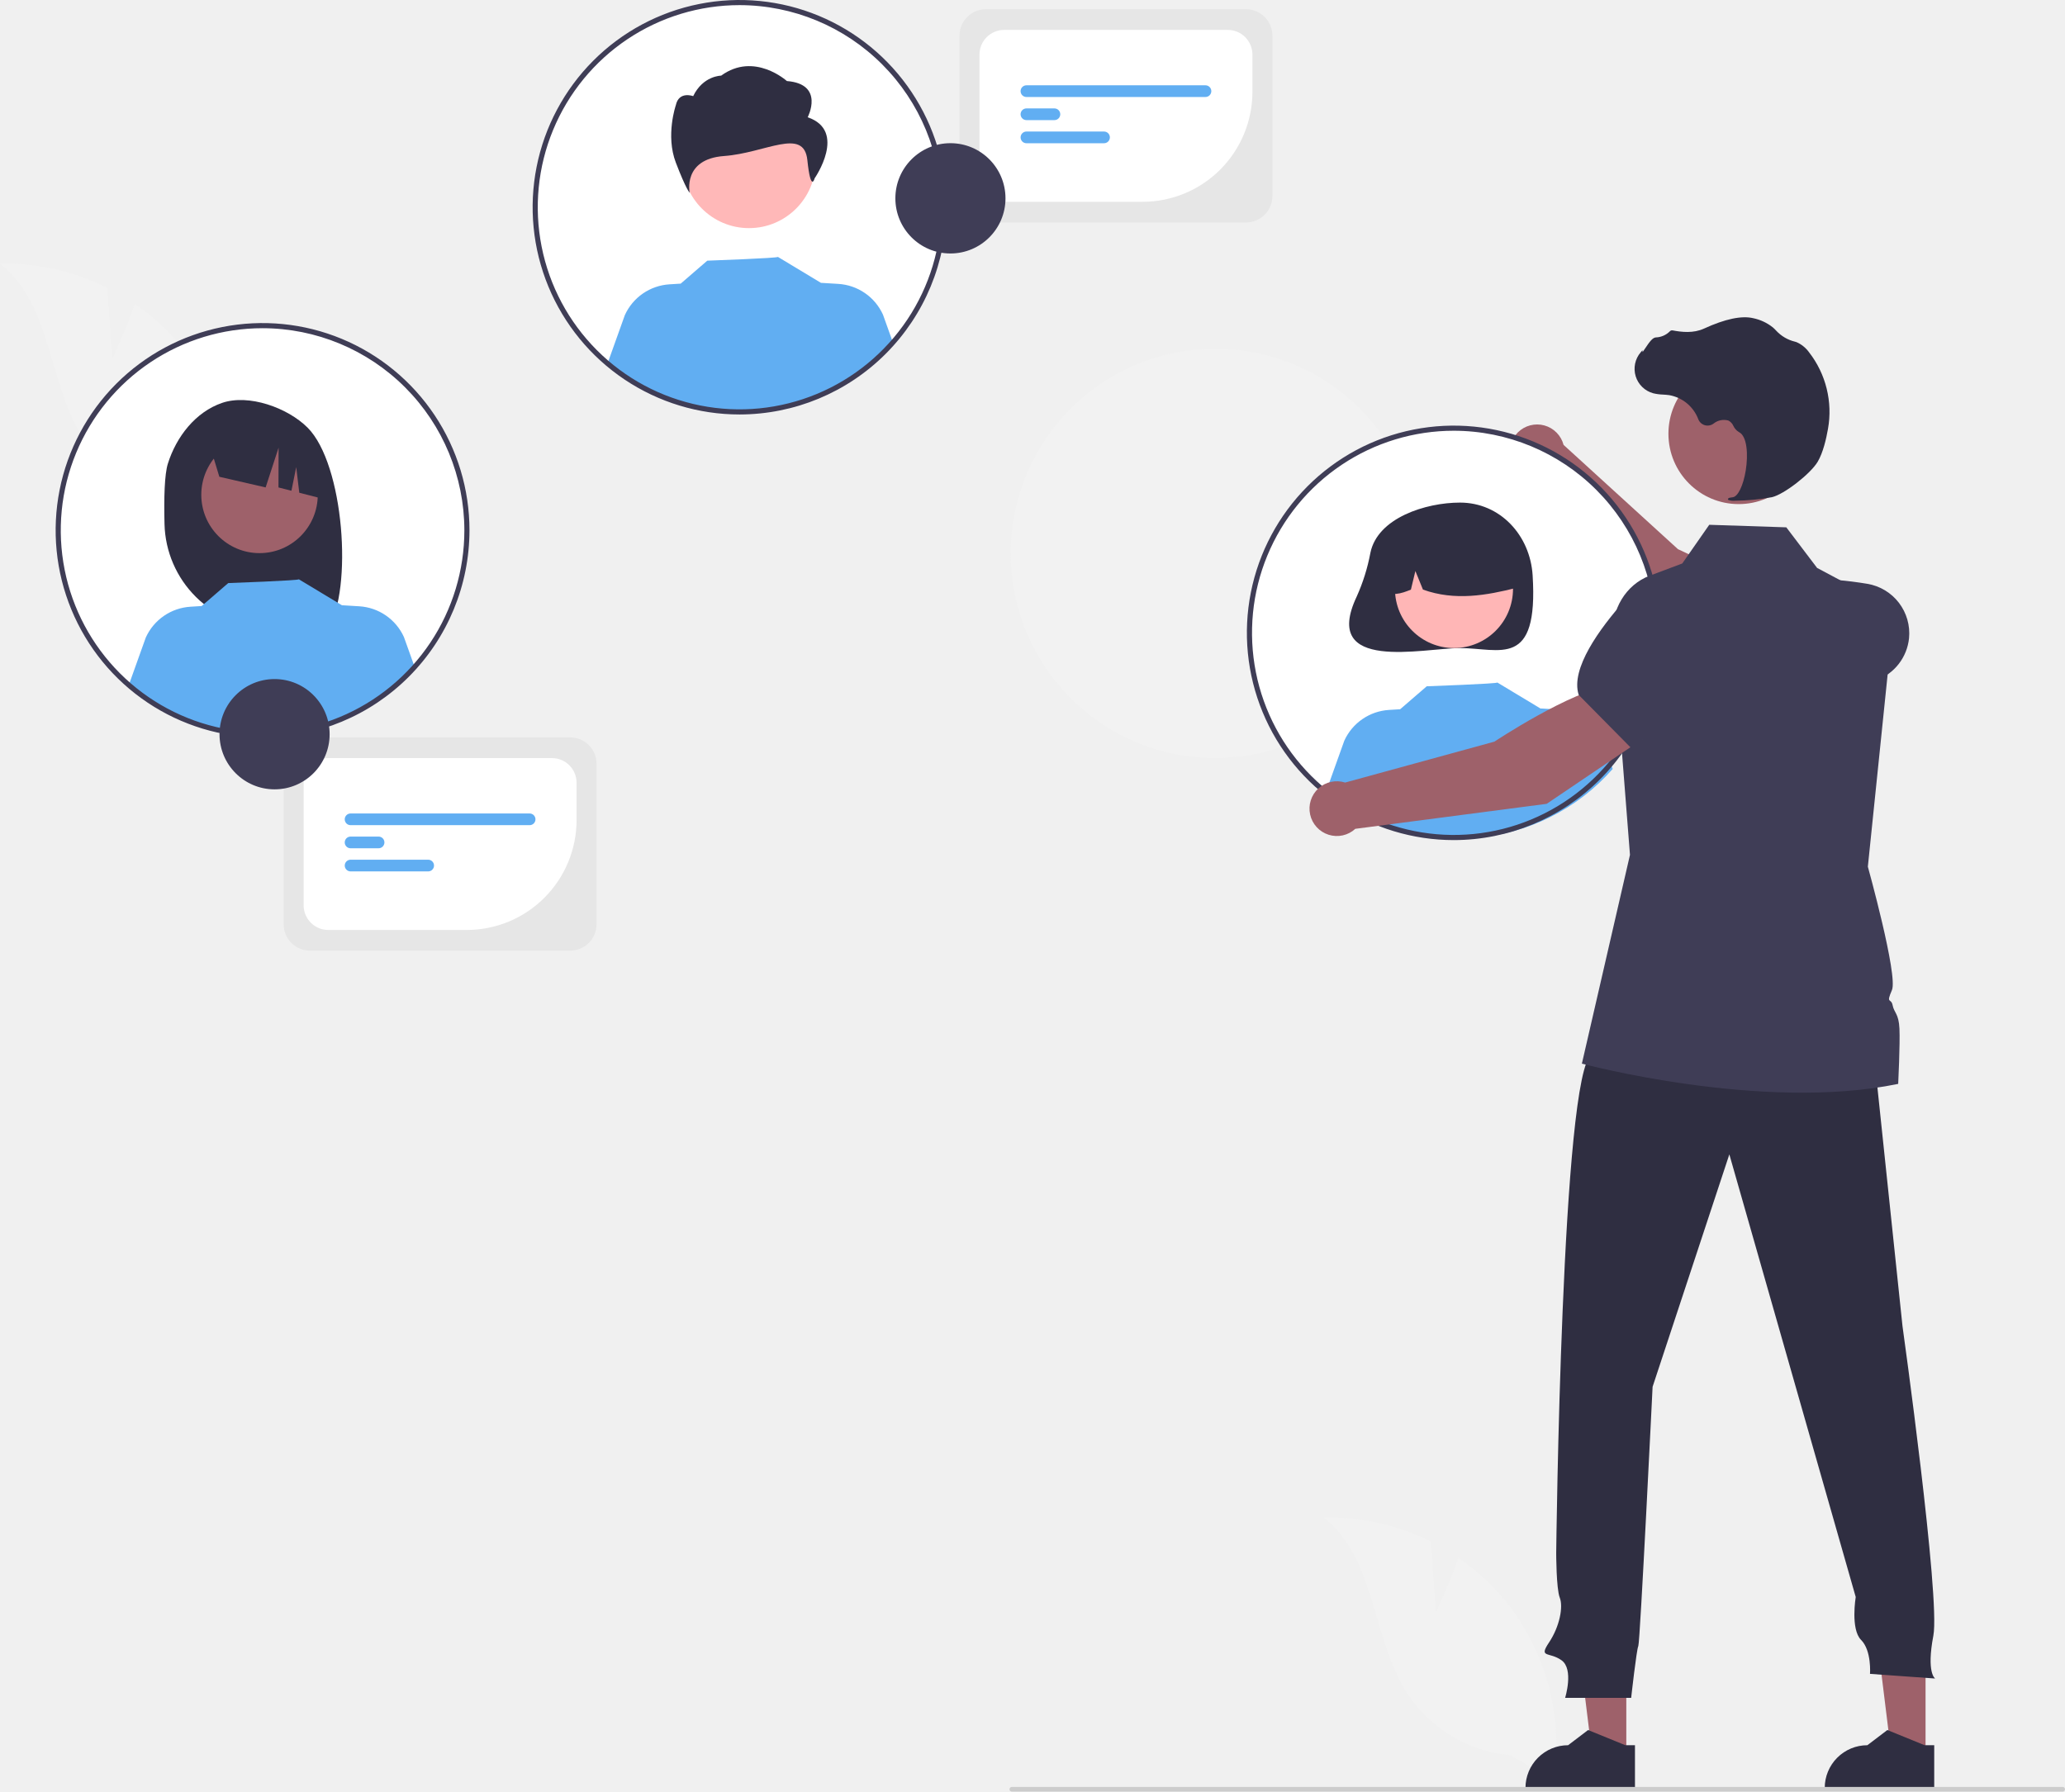
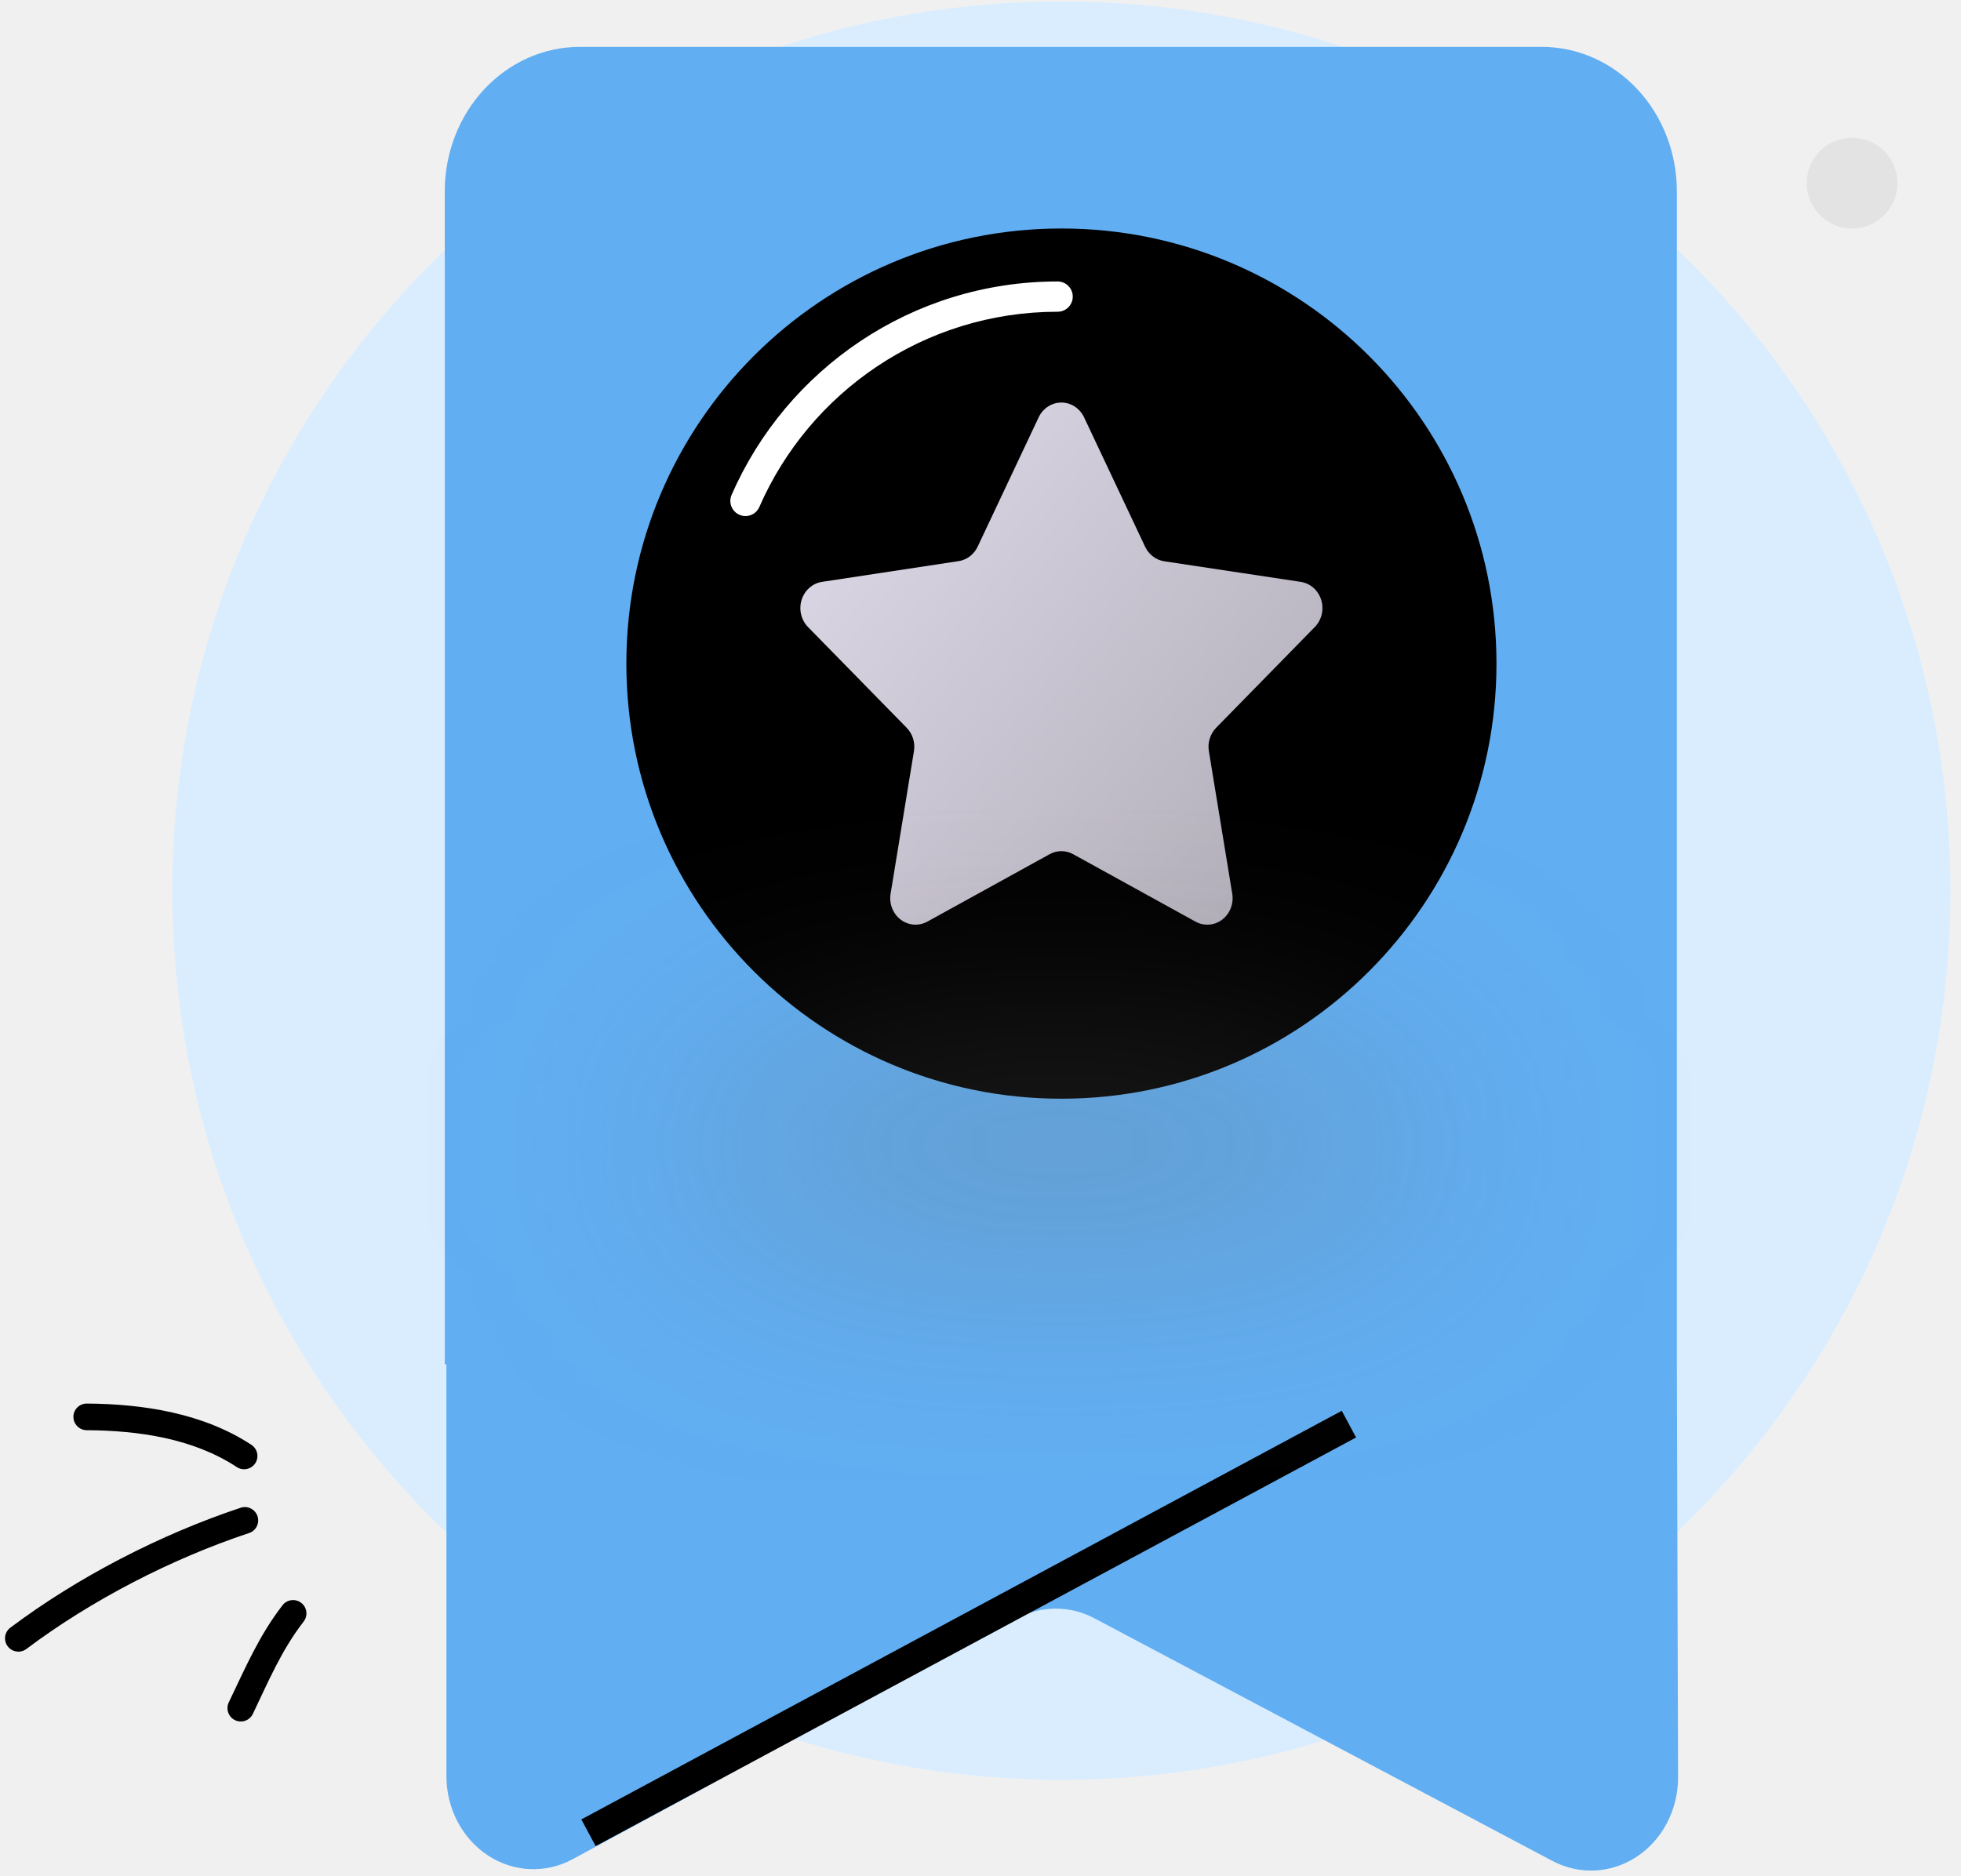
- <svg xmlns="http://www.w3.org/2000/svg" width="174" height="151" viewBox="0 0 174 151" fill="none">
-   <g clip-path="url(#clip0_4404_5054)">
-     <path d="M119.604 46.674C119.598 50.085 118.582 53.419 116.685 56.252C114.787 59.086 112.094 61.292 108.945 62.592C105.797 63.892 102.334 64.228 98.995 63.556C95.655 62.884 92.59 61.236 90.186 58.819C87.782 56.402 86.147 53.326 85.489 49.978C84.831 46.631 85.178 43.163 86.487 40.013C87.796 36.864 90.007 34.173 92.843 32.283C95.678 30.392 99.009 29.387 102.414 29.393C104.677 29.391 106.918 29.837 109.009 30.705C111.099 31.574 112.997 32.848 114.595 34.454C116.192 36.059 117.457 37.966 118.317 40.063C119.176 42.16 119.614 44.407 119.604 46.674Z" fill="#F2F2F2" />
-     <path d="M148.263 56.73L150.685 52.099C148.513 49.473 141.39 46.287 141.39 46.287L131.749 37.496C131.646 37.104 131.442 36.746 131.157 36.458C130.872 36.169 130.517 35.962 130.126 35.855C129.736 35.748 129.324 35.746 128.933 35.85C128.541 35.953 128.184 36.158 127.897 36.443C127.609 36.729 127.402 37.085 127.296 37.477C127.19 37.868 127.189 38.281 127.293 38.672C127.396 39.064 127.601 39.422 127.887 39.71C128.172 39.997 128.528 40.204 128.919 40.31L139.335 52.824L148.263 56.73Z" fill="#9E616A" />
-     <path d="M147.091 56.41L150.51 57.5C152.996 58.293 155.675 58.233 158.123 57.331C158.864 57.054 159.512 56.576 159.996 55.95C160.48 55.324 160.779 54.574 160.859 53.787C160.962 52.718 160.655 51.651 160.002 50.8C159.349 49.95 158.398 49.379 157.341 49.204C154.135 48.677 150.004 48.416 148.53 50.173L148.515 50.191L147.091 56.41Z" fill="#3F3D56" />
-     <path d="M122.5 70.589C132.01 70.589 139.72 62.865 139.72 53.338C139.72 43.811 132.01 36.088 122.5 36.088C112.99 36.088 105.28 43.811 105.28 53.338C105.28 62.865 112.99 70.589 122.5 70.589Z" fill="white" />
-     <path d="M115.472 46.591C115.235 47.863 114.848 49.102 114.317 50.282C111.28 56.719 119.93 54.621 123.022 54.621C126.402 54.621 129.636 56.402 129.142 48.49C128.931 45.111 126.402 42.359 123.022 42.359C120.135 42.359 116.075 43.645 115.472 46.591Z" fill="#2F2E41" />
-     <path d="M122.515 54.618C125.262 54.618 127.488 52.388 127.488 49.636C127.488 46.885 125.262 44.654 122.515 44.654C119.769 44.654 117.542 46.885 117.542 49.636C117.542 52.388 119.769 54.618 122.515 54.618Z" fill="#FFB6B6" />
-     <path d="M119.138 44.559C120.009 44.026 121.008 43.739 122.028 43.725C123.049 43.712 124.054 43.973 124.939 44.482C125.824 44.991 126.557 45.729 127.06 46.619C127.563 47.508 127.818 48.517 127.799 49.539C125.265 50.177 122.602 50.664 119.9 49.692L119.262 48.127L118.886 49.693C118.063 50.03 117.237 50.315 116.412 49.69C116.379 48.67 116.613 47.66 117.091 46.759C117.569 45.859 118.275 45.1 119.138 44.559Z" fill="#2F2E41" />
-     <path d="M135.888 64.808C132.905 68.209 128.707 70.298 124.199 70.624C119.692 70.951 115.237 69.488 111.797 66.553L113.274 62.424C113.608 61.691 114.134 61.062 114.798 60.606C115.461 60.15 116.235 59.883 117.038 59.834L117.978 59.777L120.219 57.841C120.219 57.841 126.255 57.625 126.166 57.522L129.823 59.725L129.82 59.71L131.257 59.798C132.06 59.846 132.835 60.113 133.498 60.569C134.161 61.026 134.688 61.654 135.022 62.388L135.888 64.808Z" fill="#61AEF2" />
-     <path d="M120.989 135.89L120.562 129.928C117.759 128.524 114.656 127.827 111.523 127.897C115.931 131.31 115.578 138.131 118.63 142.799C119.593 144.248 120.869 145.461 122.364 146.348C123.859 147.236 125.534 147.775 127.265 147.925L130.932 150.039C131.352 147.261 131.165 144.425 130.386 141.726C129.606 139.027 128.251 136.53 126.415 134.406C125.373 133.224 124.186 132.179 122.884 131.295C122.082 133.601 120.989 135.89 120.989 135.89Z" fill="#F2F2F2" />
-     <path d="M9.466 30.22L9.038 24.258C6.235 22.854 3.133 22.157 0 22.227C4.407 25.64 4.054 32.461 7.107 37.129C8.07 38.578 9.346 39.791 10.841 40.678C12.335 41.566 14.01 42.105 15.741 42.255L19.409 44.369C19.829 41.591 19.642 38.755 18.862 36.056C18.082 33.357 16.727 30.86 14.891 28.736C13.849 27.555 12.663 26.509 11.36 25.625C10.559 27.931 9.466 30.22 9.466 30.22Z" fill="#F2F2F2" />
-     <path d="M137.035 148.024L134.174 148.024L132.812 136.969H137.035L137.035 148.024Z" fill="#9E616A" />
-     <path d="M137.765 150.804L128.539 150.803V150.686C128.539 149.732 128.917 148.818 129.591 148.143C130.264 147.468 131.178 147.089 132.13 147.089H132.13L133.815 145.809L136.959 147.09L137.765 147.09L137.765 150.804Z" fill="#2F2E41" />
-     <path d="M162.25 148.024L159.389 148.024L158.028 136.969H162.251L162.25 148.024Z" fill="#9E616A" />
-     <path d="M162.98 150.804L153.755 150.803V150.686C153.755 149.732 154.133 148.818 154.807 148.143C155.48 147.468 156.393 147.089 157.346 147.089H157.346L159.031 145.809L162.175 147.09L162.981 147.09L162.98 150.804Z" fill="#2F2E41" />
-     <path d="M157.9 88.855L160.306 111.757C160.306 111.757 163.51 134.688 162.908 137.852C162.306 141.016 163.059 141.468 163.059 141.468L157.569 141.076C157.569 141.076 157.719 139.118 156.817 138.214C155.915 137.31 156.366 134.598 156.366 134.598L145.717 97.292L139.25 116.879C139.25 116.879 138.197 138.425 138.047 138.727C137.896 139.028 137.445 143.096 137.445 143.096H131.88C131.88 143.096 132.632 140.685 131.579 139.932C130.526 139.179 129.624 139.781 130.526 138.425C131.429 137.069 131.73 135.412 131.429 134.658C131.128 133.905 131.128 130.892 131.128 130.892C131.128 130.892 131.579 90.211 134.136 88.855C136.693 87.499 157.9 88.855 157.9 88.855Z" fill="#2F2E41" />
-     <path d="M146.503 42.486C149.772 42.486 152.422 39.831 152.422 36.556C152.422 33.282 149.772 30.627 146.503 30.627C143.234 30.627 140.584 33.282 140.584 36.556C140.584 39.831 143.234 42.486 146.503 42.486Z" fill="#9E616A" />
-     <path d="M159.945 91.351C148.482 93.722 133.292 89.645 133.292 89.645L137.344 72.049L135.904 53.634C135.728 51.382 137.008 49.271 139 48.523L141.75 47.491L144.024 44.23L150.517 44.444L153.113 47.867L155.162 48.956L159.603 51.315L159.622 51.325V51.335L158.229 64.878L157.388 73.044C157.388 73.044 159.941 82.228 159.417 83.446C158.893 84.662 159.349 84.074 159.476 84.725C159.603 85.375 159.992 85.416 160.05 86.696C160.111 87.975 159.945 91.351 159.945 91.351Z" fill="#3F3D56" />
-     <path d="M173.802 151.001H85.258C85.206 151.001 85.155 150.98 85.118 150.942C85.081 150.905 85.061 150.855 85.061 150.802C85.061 150.75 85.081 150.699 85.118 150.662C85.155 150.625 85.206 150.604 85.258 150.604H173.802C173.854 150.604 173.905 150.624 173.942 150.662C173.979 150.699 174 150.749 174 150.802C174 150.855 173.979 150.905 173.942 150.943C173.905 150.98 173.854 151.001 173.802 151.001Z" fill="#CCCCCC" />
-     <path d="M146.215 42.2C147.253 42.19 148.289 42.09 149.31 41.903C150.321 41.67 152.551 39.942 153.159 38.921C153.611 38.163 153.882 36.99 154.03 36.139C154.23 35.014 154.191 33.859 153.917 32.749C153.643 31.639 153.139 30.599 152.438 29.697C152.168 29.319 151.801 29.021 151.376 28.835C151.338 28.822 151.3 28.81 151.26 28.8C150.644 28.654 150.085 28.327 149.656 27.861C149.572 27.767 149.482 27.679 149.386 27.597C148.904 27.211 148.337 26.944 147.733 26.819C146.756 26.584 145.359 26.878 143.58 27.695C142.686 28.105 141.694 27.99 140.929 27.845C140.887 27.838 140.843 27.842 140.802 27.857C140.761 27.872 140.725 27.898 140.697 27.931C140.382 28.244 139.96 28.425 139.516 28.439C139.244 28.458 138.969 28.842 138.637 29.343C138.562 29.456 138.474 29.589 138.41 29.67L138.397 29.518L138.248 29.692C138.013 29.965 137.851 30.293 137.777 30.645C137.703 30.998 137.719 31.364 137.824 31.709C137.929 32.053 138.12 32.366 138.378 32.617C138.636 32.868 138.953 33.05 139.3 33.145C139.575 33.211 139.856 33.248 140.139 33.257C140.311 33.268 140.488 33.279 140.658 33.304C141.205 33.402 141.718 33.64 142.146 33.995C142.574 34.35 142.902 34.811 143.1 35.331C143.146 35.451 143.22 35.559 143.315 35.647C143.41 35.734 143.523 35.798 143.647 35.835C143.77 35.871 143.901 35.878 144.027 35.856C144.154 35.834 144.274 35.783 144.379 35.707C144.552 35.565 144.757 35.466 144.976 35.42C145.195 35.375 145.422 35.383 145.638 35.444C145.825 35.542 145.973 35.701 146.057 35.896C146.158 36.112 146.322 36.294 146.526 36.417C147.224 36.755 147.312 38.329 147.099 39.649C146.893 40.922 146.445 41.85 146.01 41.907C145.675 41.95 145.637 41.975 145.615 42.035L145.594 42.089L145.633 42.138C145.82 42.2 146.019 42.222 146.215 42.2Z" fill="#2F2E41" />
-     <path d="M122.5 70.804C119.052 70.804 115.681 69.78 112.813 67.86C109.946 65.941 107.711 63.213 106.392 60.022C105.072 56.83 104.727 53.318 105.399 49.93C106.072 46.542 107.733 43.43 110.171 40.987C112.61 38.544 115.716 36.881 119.098 36.207C122.481 35.533 125.986 35.879 129.172 37.201C132.358 38.523 135.081 40.761 136.997 43.634C138.913 46.506 139.935 49.883 139.935 53.338C139.93 57.968 138.092 62.408 134.823 65.682C131.554 68.957 127.123 70.799 122.5 70.804ZM122.5 36.303C119.137 36.303 115.849 37.302 113.053 39.174C110.257 41.046 108.077 43.706 106.79 46.819C105.503 49.931 105.167 53.356 105.823 56.661C106.479 59.965 108.098 63 110.476 65.383C112.854 67.765 115.884 69.387 119.183 70.044C122.481 70.702 125.9 70.365 129.007 69.075C132.114 67.786 134.77 65.603 136.638 62.801C138.507 60 139.504 56.707 139.504 53.338C139.499 48.821 137.706 44.492 134.518 41.298C131.33 38.105 127.008 36.308 122.5 36.303Z" fill="#3F3D56" />
-     <path d="M62.316 34.718C71.827 34.718 79.536 26.994 79.536 17.467C79.536 7.94 71.827 0.217 62.316 0.217C52.806 0.217 45.097 7.94 45.097 17.467C45.097 26.994 52.806 34.718 62.316 34.718Z" fill="white" />
-     <path d="M63.113 19.227C66.214 19.227 68.728 16.708 68.728 13.602C68.728 10.495 66.214 7.977 63.113 7.977C60.012 7.977 57.498 10.495 57.498 13.602C57.498 16.708 60.012 19.227 63.113 19.227Z" fill="#FFB8B8" />
-     <path d="M68.057 9.884C68.057 9.884 69.519 7.085 66.303 6.83C66.303 6.83 63.561 4.338 60.766 6.375C60.766 6.375 59.242 6.375 58.408 8.103C58.408 8.103 57.209 7.647 56.946 8.866C56.946 8.866 56.068 11.412 56.946 13.702C57.823 15.993 58.114 16.248 58.114 16.248C58.114 16.248 57.499 13.405 61.008 13.15C64.517 12.896 67.736 10.694 68.029 13.493C68.321 16.293 68.642 15.028 68.642 15.028C68.642 15.028 71.42 11.03 68.057 9.884Z" fill="#2F2E41" />
-     <path d="M75.266 28.937C72.283 32.338 68.085 34.427 63.577 34.753C59.07 35.08 54.615 33.617 51.175 30.682L52.652 26.553C52.986 25.82 53.512 25.191 54.175 24.735C54.839 24.279 55.613 24.012 56.416 23.963L57.356 23.905L59.596 21.97C59.596 21.97 65.633 21.754 65.544 21.65L69.201 23.854L69.198 23.839L70.635 23.927C71.438 23.975 72.213 24.242 72.876 24.698C73.539 25.154 74.066 25.783 74.4 26.517L75.266 28.937Z" fill="#61AEF2" />
-     <path d="M62.316 34.933C58.868 34.933 55.497 33.909 52.63 31.989C49.763 30.07 47.528 27.342 46.208 24.151C44.888 20.959 44.543 17.447 45.216 14.059C45.889 10.671 47.549 7.559 49.988 5.116C52.426 2.673 55.533 1.01 58.915 0.336C62.297 -0.338 65.803 0.008 68.989 1.33C72.174 2.652 74.898 4.89 76.813 7.763C78.729 10.635 79.752 14.012 79.752 17.466C79.747 22.097 77.908 26.537 74.639 29.811C71.371 33.086 66.939 34.928 62.316 34.933ZM62.316 0.432C58.953 0.432 55.666 1.431 52.869 3.303C50.073 5.175 47.894 7.835 46.607 10.948C45.32 14.06 44.983 17.485 45.639 20.79C46.295 24.094 47.915 27.129 50.293 29.512C52.671 31.894 55.7 33.516 58.999 34.173C62.297 34.831 65.716 34.493 68.823 33.204C71.931 31.915 74.586 29.732 76.455 26.93C78.323 24.129 79.32 20.835 79.32 17.466C79.315 12.95 77.522 8.621 74.334 5.427C71.147 2.234 66.825 0.437 62.316 0.432Z" fill="#3F3D56" />
-     <path d="M22.124 61.944C31.634 61.944 39.344 54.221 39.344 44.694C39.344 35.167 31.634 27.443 22.124 27.443C12.614 27.443 4.904 35.167 4.904 44.694C4.904 54.221 12.614 61.944 22.124 61.944Z" fill="white" />
-     <path d="M14.143 39.083C14.855 36.809 16.474 34.724 18.713 33.956C20.953 33.187 24.232 34.358 25.915 36.039C28.995 39.113 29.746 49.676 27.63 53.014C27.21 52.991 25.758 52.975 25.331 52.959L24.729 50.947V52.939C24.05 52.918 23.366 52.903 22.677 52.895C20.367 52.867 18.157 51.942 16.513 50.315C14.869 48.688 13.919 46.486 13.862 44.171C13.807 41.957 13.862 39.978 14.143 39.083Z" fill="#2F2E41" />
-     <path d="M21.869 46.618C24.579 46.618 26.776 44.417 26.776 41.701C26.776 38.986 24.579 36.785 21.869 36.785C19.158 36.785 16.961 38.986 16.961 41.701C16.961 44.417 19.158 46.618 21.869 46.618Z" fill="#9E616A" />
-     <path d="M17.633 37.383L23.283 34.549C24.439 35.07 25.433 35.892 26.165 36.928C26.896 37.965 27.338 39.179 27.443 40.444L27.584 42.134L25.218 41.53L24.959 39.369L24.557 41.362L23.465 41.083L23.475 37.728L22.383 41.081L18.482 40.183L17.633 37.383Z" fill="#2F2E41" />
-     <path d="M34.902 56.109C31.919 59.51 27.72 61.599 23.213 61.925C18.706 62.251 14.251 60.789 10.81 57.853L12.287 53.725C12.621 52.992 13.148 52.363 13.811 51.907C14.474 51.451 15.249 51.184 16.052 51.135L16.992 51.077L19.232 49.142C19.232 49.142 25.269 48.926 25.18 48.822L28.836 51.026L28.833 51.011L30.271 51.099C31.074 51.147 31.849 51.414 32.512 51.87C33.175 52.326 33.702 52.955 34.035 53.688L34.902 56.109Z" fill="#61AEF2" />
-     <path d="M22.124 62.161C18.676 62.161 15.305 61.137 12.437 59.218C9.57 57.299 7.335 54.571 6.016 51.379C4.696 48.188 4.351 44.676 5.024 41.288C5.696 37.899 7.357 34.787 9.795 32.344C12.234 29.902 15.34 28.238 18.723 27.564C22.105 26.89 25.61 27.236 28.796 28.558C31.982 29.88 34.705 32.119 36.621 34.991C38.537 37.864 39.559 41.24 39.559 44.695C39.554 49.326 37.716 53.765 34.447 57.04C31.178 60.314 26.747 62.156 22.124 62.161ZM22.124 27.661C18.761 27.661 15.473 28.66 12.677 30.532C9.881 32.403 7.701 35.064 6.414 38.176C5.127 41.289 4.791 44.714 5.447 48.018C6.103 51.322 7.722 54.358 10.1 56.74C12.478 59.122 15.508 60.745 18.807 61.402C22.105 62.059 25.524 61.722 28.631 60.433C31.738 59.143 34.394 56.96 36.262 54.159C38.131 51.358 39.128 48.064 39.128 44.695C39.123 40.179 37.33 35.849 34.142 32.656C30.954 29.462 26.632 27.666 22.124 27.661Z" fill="#3F3D56" />
-     <path d="M138.404 62.287L135.797 57.758C132.42 58.188 125.919 62.507 125.919 62.507L113.344 65.954C112.959 65.831 112.547 65.811 112.152 65.898C111.757 65.984 111.391 66.174 111.092 66.447C110.793 66.72 110.571 67.067 110.448 67.454C110.325 67.84 110.307 68.252 110.394 68.648C110.48 69.044 110.67 69.41 110.943 69.71C111.216 70.009 111.563 70.231 111.949 70.353C112.335 70.476 112.746 70.494 113.141 70.407C113.536 70.319 113.902 70.129 114.2 69.855L130.328 67.747L138.404 62.287Z" fill="#9E616A" />
-     <path d="M137.505 63.108L143.342 58.211L144.191 54.269C144.355 53.494 144.299 52.69 144.031 51.945C143.762 51.2 143.29 50.546 142.67 50.056C141.824 49.397 140.76 49.084 139.693 49.181C138.626 49.278 137.636 49.777 136.922 50.578C134.76 53.007 132.328 56.362 133.019 58.55L133.026 58.572L137.505 63.108Z" fill="#3F3D56" />
-     <path d="M48.048 80.121H26.118C25.53 80.12 24.967 79.886 24.551 79.47C24.136 79.053 23.902 78.489 23.901 77.9V64.369C23.902 63.78 24.136 63.216 24.551 62.8C24.967 62.383 25.53 62.149 26.118 62.148H48.048C48.636 62.149 49.2 62.383 49.615 62.8C50.031 63.216 50.265 63.78 50.265 64.369V77.9C50.265 78.489 50.031 79.053 49.615 79.47C49.2 79.886 48.636 80.12 48.048 80.121Z" fill="#E6E6E6" />
-     <path d="M39.336 78.379H27.66C27.11 78.379 26.582 78.159 26.193 77.77C25.804 77.38 25.585 76.851 25.584 76.3V65.972C25.585 65.421 25.804 64.892 26.193 64.502C26.582 64.112 27.11 63.893 27.66 63.893H46.508C47.058 63.893 47.586 64.112 47.975 64.502C48.364 64.892 48.583 65.421 48.584 65.972V69.115C48.581 71.571 47.606 73.926 45.872 75.663C44.138 77.4 41.788 78.377 39.336 78.379Z" fill="white" />
-     <path d="M44.627 69.546H29.54C29.409 69.546 29.284 69.494 29.192 69.402C29.1 69.31 29.048 69.184 29.048 69.053C29.048 68.923 29.1 68.797 29.192 68.705C29.284 68.612 29.409 68.561 29.54 68.561H44.627C44.757 68.561 44.883 68.612 44.975 68.705C45.067 68.797 45.119 68.923 45.119 69.053C45.119 69.184 45.067 69.31 44.975 69.402C44.883 69.494 44.757 69.546 44.627 69.546Z" fill="#61AEF2" />
-     <path d="M31.9 71.494H29.54C29.409 71.494 29.284 71.442 29.192 71.349C29.1 71.257 29.048 71.132 29.048 71.001C29.048 70.87 29.1 70.745 29.192 70.652C29.284 70.56 29.409 70.508 29.54 70.508H31.9C32.03 70.508 32.156 70.56 32.248 70.652C32.34 70.745 32.392 70.87 32.392 71.001C32.392 71.132 32.34 71.257 32.248 71.349C32.156 71.442 32.03 71.494 31.9 71.494Z" fill="#61AEF2" />
-     <path d="M36.08 73.443H29.54C29.41 73.443 29.285 73.391 29.193 73.298C29.101 73.206 29.049 73.081 29.049 72.95C29.049 72.819 29.101 72.694 29.193 72.602C29.285 72.509 29.41 72.457 29.54 72.457H36.08C36.21 72.457 36.335 72.509 36.427 72.602C36.519 72.694 36.571 72.819 36.571 72.95C36.571 73.081 36.519 73.206 36.427 73.298C36.335 73.391 36.21 73.443 36.08 73.443Z" fill="#61AEF2" />
-     <path d="M23.136 66.527C25.698 66.527 27.775 64.447 27.775 61.88C27.775 59.313 25.698 57.232 23.136 57.232C20.574 57.232 18.497 59.313 18.497 61.88C18.497 64.447 20.574 66.527 23.136 66.527Z" fill="#3F3D56" />
-     <path d="M104.997 18.75H83.066C82.479 18.749 81.915 18.515 81.5 18.099C81.084 17.682 80.85 17.118 80.85 16.529V2.998C80.85 2.409 81.084 1.845 81.5 1.429C81.915 1.012 82.479 0.778 83.066 0.777H104.997C105.585 0.778 106.148 1.012 106.564 1.429C106.979 1.845 107.213 2.409 107.214 2.998V16.529C107.213 17.118 106.979 17.682 106.564 18.099C106.148 18.515 105.585 18.749 104.997 18.75Z" fill="#E6E6E6" />
-     <path d="M96.284 17.008H84.609C84.058 17.008 83.53 16.788 83.141 16.398C82.752 16.009 82.533 15.48 82.532 14.928V4.601C82.533 4.05 82.752 3.521 83.141 3.131C83.53 2.741 84.058 2.522 84.609 2.521H103.456C104.006 2.522 104.534 2.741 104.923 3.131C105.312 3.521 105.531 4.05 105.532 4.601V7.744C105.529 10.2 104.554 12.555 102.82 14.292C101.086 16.029 98.736 17.006 96.284 17.008Z" fill="white" />
-     <path d="M101.575 8.175H86.488C86.358 8.175 86.233 8.123 86.14 8.031C86.048 7.938 85.996 7.813 85.996 7.682C85.996 7.552 86.048 7.426 86.14 7.334C86.233 7.241 86.358 7.189 86.488 7.189H101.575C101.706 7.189 101.831 7.241 101.923 7.334C102.015 7.426 102.067 7.552 102.067 7.682C102.067 7.813 102.015 7.938 101.923 8.031C101.831 8.123 101.706 8.175 101.575 8.175Z" fill="#61AEF2" />
-     <path d="M88.848 10.123H86.488C86.358 10.123 86.233 10.071 86.14 9.978C86.048 9.886 85.996 9.76 85.996 9.63C85.996 9.499 86.048 9.374 86.14 9.281C86.233 9.189 86.358 9.137 86.488 9.137H88.848C88.979 9.137 89.104 9.189 89.196 9.281C89.288 9.374 89.34 9.499 89.34 9.63C89.34 9.76 89.288 9.886 89.196 9.978C89.104 10.071 88.979 10.123 88.848 10.123Z" fill="#61AEF2" />
-     <path d="M93.028 12.072H86.488C86.358 12.072 86.233 12.02 86.141 11.927C86.049 11.835 85.997 11.709 85.997 11.579C85.997 11.448 86.049 11.323 86.141 11.231C86.233 11.138 86.358 11.086 86.488 11.086H93.028C93.159 11.086 93.284 11.138 93.376 11.23C93.468 11.323 93.52 11.448 93.52 11.579C93.52 11.71 93.468 11.835 93.376 11.927C93.284 12.02 93.159 12.072 93.028 12.072Z" fill="#61AEF2" />
-     <path d="M80.085 21.363C82.647 21.363 84.724 19.282 84.724 16.716C84.724 14.149 82.647 12.068 80.085 12.068C77.522 12.068 75.445 14.149 75.445 16.716C75.445 19.282 77.522 21.363 80.085 21.363Z" fill="#3F3D56" />
+ <svg xmlns="http://www.w3.org/2000/svg" width="162" height="155" viewBox="0 0 162 155" fill="none">
+   <g clip-path="url(#clip0_4926_6164)">
+     <path d="M87.684 147.05C128.247 147.05 161.129 114.159 161.129 73.586C161.129 33.012 128.247 0.121 87.684 0.121C47.122 0.121 14.24 33.012 14.24 73.586C14.24 114.159 47.122 147.05 87.684 147.05Z" fill="#D9EDFF" />
+     <path d="M127.42 3.873H47.899C44.94 3.873 42.102 5.13 40.01 7.368C37.918 9.605 36.742 12.64 36.742 15.805V112.717H36.879V146.748C36.878 148.062 37.193 149.354 37.793 150.501C38.392 151.648 39.257 152.611 40.304 153.299C41.35 153.988 42.545 154.377 43.772 154.431C45 154.485 46.22 154.202 47.316 153.608L83.996 133.722C84.996 133.187 86.098 132.908 87.216 132.908C88.334 132.908 89.437 133.187 90.436 133.722L128.244 153.754C129.341 154.335 130.559 154.608 131.781 154.544C133.005 154.482 134.192 154.086 135.232 153.395C136.271 152.704 137.129 151.74 137.723 150.596C138.317 149.451 138.628 148.163 138.627 146.854L138.527 112.717V15.771C138.519 12.622 137.347 9.604 135.266 7.375C133.185 5.146 130.366 3.887 127.42 3.873Z" fill="#61AEF2" />
+     <path fill-rule="evenodd" clip-rule="evenodd" d="M112.027 118.768L49.209 152.531L48.025 150.327L110.844 116.564L112.027 118.768Z" fill="black" />
+     <path d="M87.685 90.78C107.534 90.78 123.625 74.685 123.625 54.83C123.625 34.975 107.534 18.879 87.685 18.879C67.835 18.879 51.744 34.975 51.744 54.83C51.744 74.685 67.835 90.78 87.685 90.78Z" fill="black" />
+     <path fill-rule="evenodd" clip-rule="evenodd" d="M87.371 25.757C76.352 25.757 66.879 32.39 62.73 41.888C62.453 42.521 61.717 42.81 61.084 42.533C60.451 42.257 60.163 41.52 60.439 40.887C64.971 30.511 75.323 23.256 87.371 23.256C88.062 23.256 88.621 23.816 88.621 24.506C88.621 25.197 88.062 25.757 87.371 25.757Z" fill="white" />
+     <path d="M89.547 34.461L94.602 45.178C94.752 45.495 94.974 45.77 95.248 45.978C95.521 46.187 95.84 46.322 96.175 46.374L107.473 48.078C107.856 48.14 108.215 48.311 108.51 48.573C108.806 48.835 109.025 49.178 109.145 49.563C109.265 49.948 109.281 50.36 109.19 50.754C109.099 51.148 108.905 51.508 108.631 51.793L100.466 60.132C100.224 60.379 100.042 60.685 99.938 61.022C99.833 61.359 99.808 61.718 99.867 62.067L101.797 73.842C101.864 74.244 101.821 74.658 101.674 75.036C101.527 75.415 101.281 75.743 100.965 75.984C100.65 76.223 100.276 76.366 99.887 76.395C99.497 76.424 99.108 76.339 98.763 76.149L88.656 70.577C88.356 70.412 88.022 70.326 87.683 70.326C87.345 70.326 87.011 70.412 86.711 70.577L76.605 76.149C76.259 76.338 75.87 76.422 75.481 76.393C75.093 76.363 74.72 76.22 74.404 75.981C74.089 75.74 73.844 75.413 73.697 75.035C73.55 74.657 73.507 74.244 73.573 73.842L75.501 62.067C75.559 61.718 75.534 61.359 75.43 61.022C75.325 60.685 75.144 60.379 74.901 60.132L66.736 51.793C66.462 51.508 66.268 51.148 66.177 50.754C66.087 50.36 66.102 49.948 66.222 49.563C66.342 49.178 66.562 48.835 66.857 48.573C67.152 48.311 67.511 48.14 67.893 48.078L79.192 46.362C79.528 46.311 79.846 46.176 80.12 45.967C80.394 45.759 80.615 45.484 80.765 45.166L85.82 34.45C85.996 34.091 86.263 33.789 86.593 33.579C86.922 33.369 87.301 33.259 87.687 33.26C88.073 33.261 88.451 33.374 88.779 33.586C89.107 33.798 89.373 34.101 89.547 34.461Z" fill="url(#paint0_linear_4926_6164)" />
+     <g filter="url(#filter0_f_4926_6164)">
+       <path d="M87.458 101.628C105.457 101.628 120.048 98.5 120.048 94.642C120.048 90.784 105.457 87.656 87.458 87.656C69.459 87.656 54.867 90.784 54.867 94.642C54.867 98.5 69.459 101.628 87.458 101.628Z" fill="#6B6B6B" fill-opacity="0.39" />
+     </g>
+     <path fill-rule="evenodd" clip-rule="evenodd" d="M23.342 132.629C21.403 135.128 20.247 137.849 18.899 140.657C18.636 141.206 18.869 141.863 19.417 142.127C19.965 142.39 20.624 142.158 20.887 141.61C22.166 138.946 23.244 136.35 25.085 133.978C25.457 133.498 25.369 132.806 24.887 132.435C24.408 132.061 23.714 132.149 23.342 132.629Z" fill="black" />
+     <path fill-rule="evenodd" clip-rule="evenodd" d="M19.879 124.576C13.284 126.766 6.415 130.303 0.854 134.485C0.369 134.851 0.272 135.542 0.639 136.026C1.006 136.51 1.697 136.609 2.182 136.243C7.559 132.199 14.202 128.779 20.578 126.664C21.155 126.471 21.466 125.847 21.273 125.273C21.079 124.697 20.455 124.384 19.879 124.576Z" fill="black" />
+     <path fill-rule="evenodd" clip-rule="evenodd" d="M20.77 119.378C16.792 116.762 11.832 115.999 7.171 115.967C6.562 115.965 6.067 116.454 6.064 117.059C6.061 117.667 6.553 118.162 7.16 118.167C11.405 118.195 15.938 118.832 19.561 121.214C20.069 121.548 20.753 121.407 21.086 120.902C21.419 120.396 21.278 119.712 20.77 119.378Z" fill="black" />
+     <path d="M153.002 18.88C155.074 18.88 156.753 17.2 156.753 15.128C156.753 13.056 155.074 11.377 153.002 11.377C150.931 11.377 149.252 13.056 149.252 15.128C149.252 17.2 150.931 18.88 153.002 18.88Z" fill="#E3E3E3" />
  </g>
  <defs>
-     <clipPath id="clip0_4404_5054">
-       <rect width="174" height="151" fill="white" />
+     <filter id="filter0_f_4926_6164" x="34.177" y="66.966" width="106.563" height="55.352" filterUnits="userSpaceOnUse" color-interpolation-filters="sRGB">
+       <feFlood flood-opacity="0" result="BackgroundImageFix" />
+       <feBlend mode="normal" in="SourceGraphic" in2="BackgroundImageFix" result="shape" />
+       <feGaussianBlur stdDeviation="10.345" result="effect1_foregroundBlur_4926_6164" />
+     </filter>
+     <linearGradient id="paint0_linear_4926_6164" x1="66.119" y1="33.191" x2="109.569" y2="67.942" gradientUnits="userSpaceOnUse">
+       <stop stop-color="#E1DCEB" />
+       <stop offset="1" stop-color="#B3AFBA" />
+     </linearGradient>
+     <clipPath id="clip0_4926_6164">
+       <rect width="162" height="155" fill="white" />
    </clipPath>
  </defs>
</svg>
